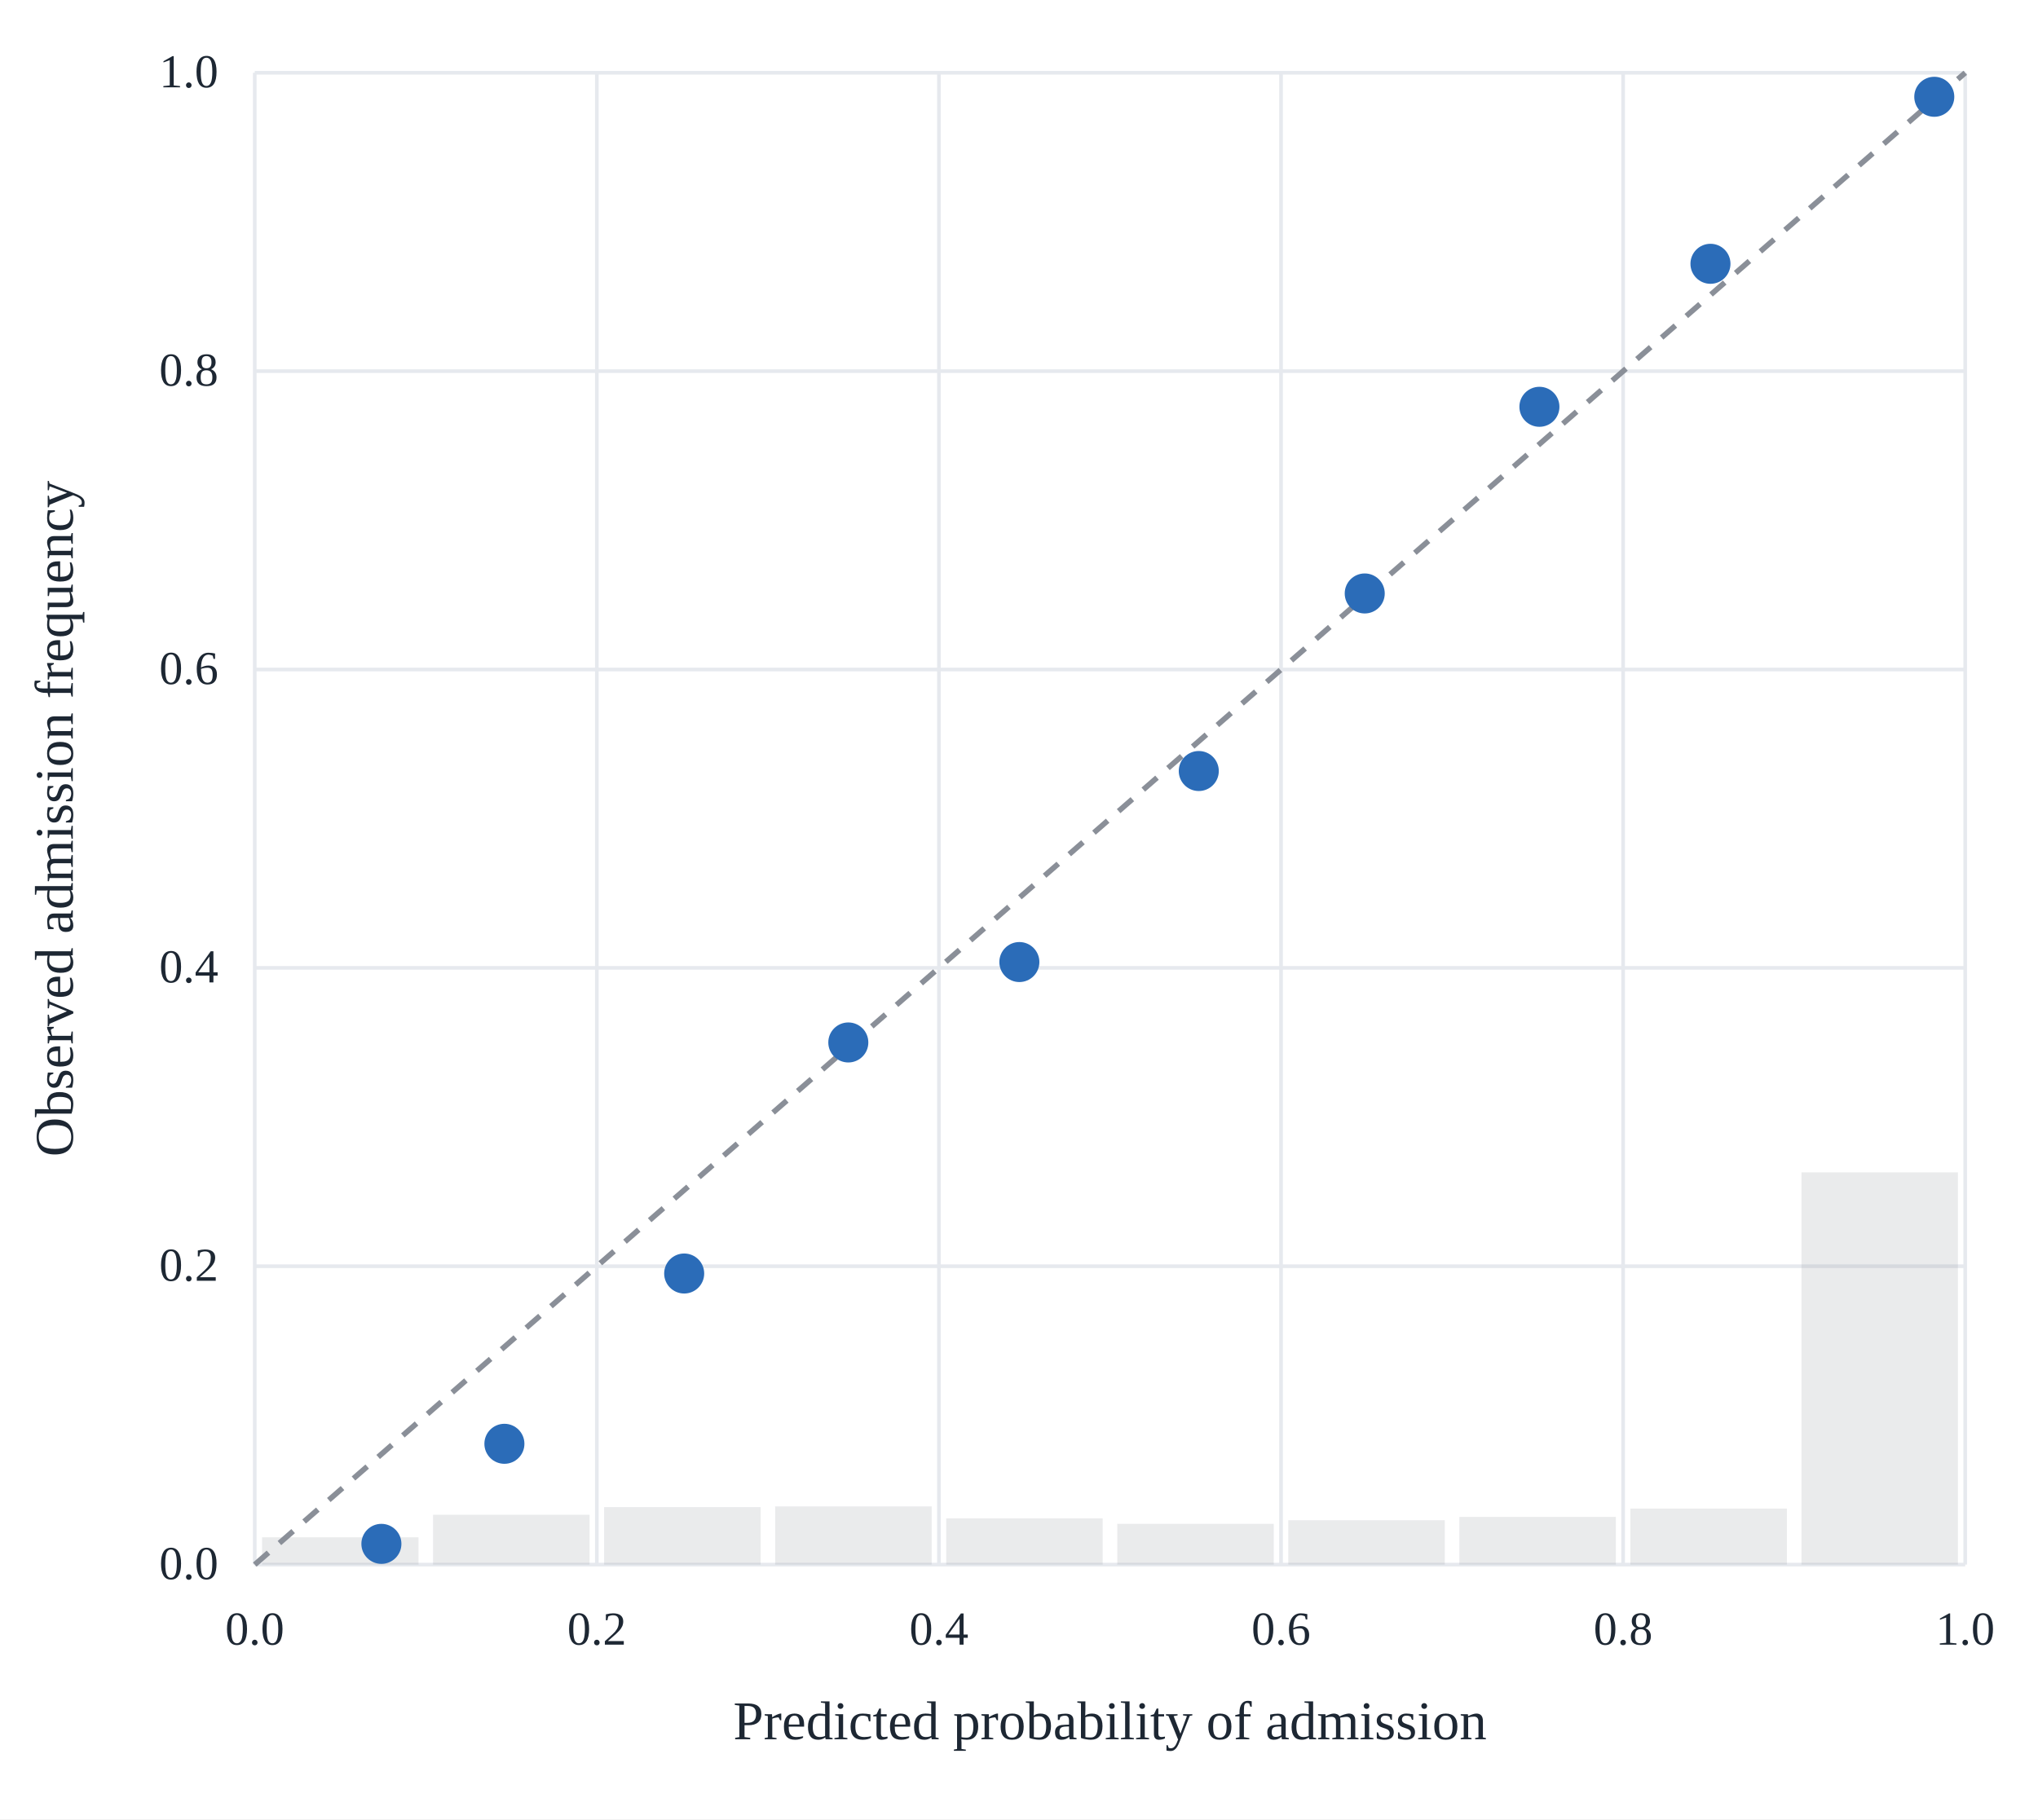
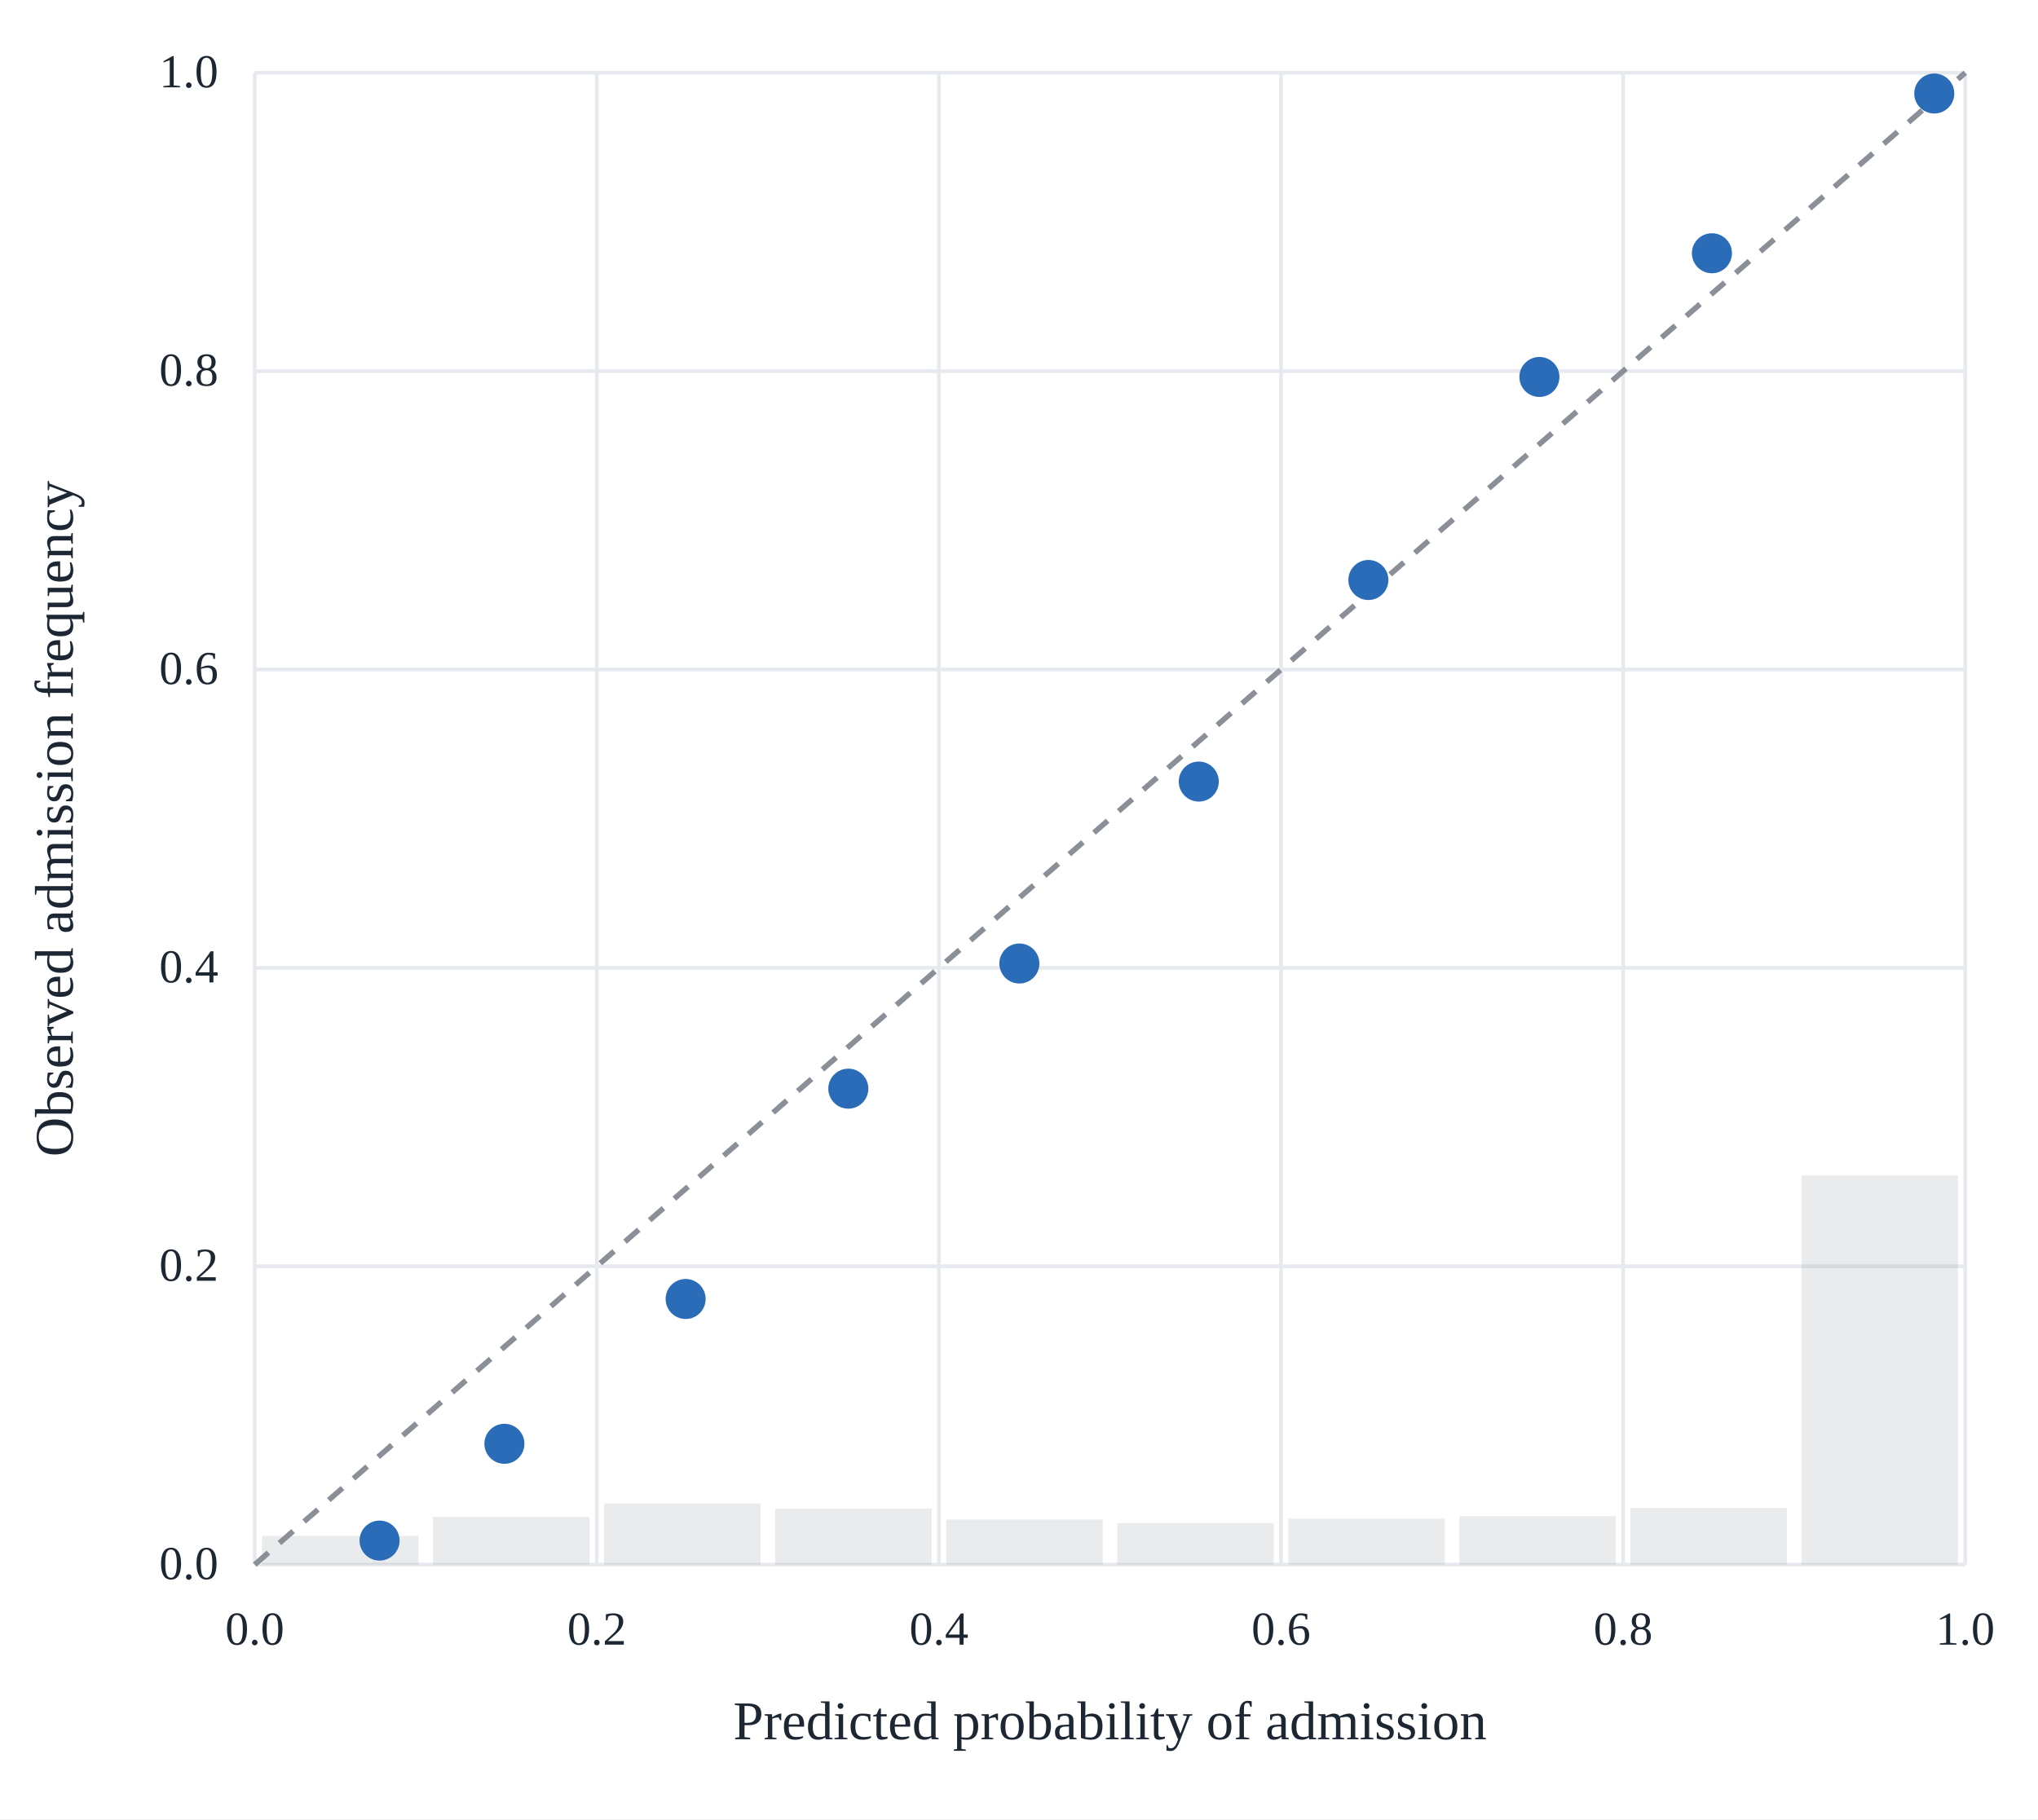
<svg xmlns="http://www.w3.org/2000/svg" viewBox="0 0 560 500" role="img" aria-label="Reliability diagram of the held-out admission probability">
  <rect width="560" height="500" fill="white" />
  <line x1="70.0" y1="430.0" x2="70.0" y2="20.0" stroke="#e6e9ee" stroke-width="1" />
  <line x1="70.0" y1="430.0" x2="540.0" y2="430.0" stroke="#e6e9ee" stroke-width="1" />
  <text x="70.0" y="452" font-family="Georgia, &quot;Times New Roman&quot;, serif" font-size="13" fill="#1d2733" text-anchor="middle">0.0</text>
  <text x="60" y="434.0" font-family="Georgia, &quot;Times New Roman&quot;, serif" font-size="13" fill="#1d2733" text-anchor="end">0.0</text>
  <line x1="164.0" y1="430.0" x2="164.0" y2="20.0" stroke="#e6e9ee" stroke-width="1" />
  <line x1="70.0" y1="348.0" x2="540.0" y2="348.0" stroke="#e6e9ee" stroke-width="1" />
  <text x="164.0" y="452" font-family="Georgia, &quot;Times New Roman&quot;, serif" font-size="13" fill="#1d2733" text-anchor="middle">0.2</text>
  <text x="60" y="352.0" font-family="Georgia, &quot;Times New Roman&quot;, serif" font-size="13" fill="#1d2733" text-anchor="end">0.2</text>
  <line x1="258.0" y1="430.0" x2="258.0" y2="20.0" stroke="#e6e9ee" stroke-width="1" />
  <line x1="70.0" y1="266.0" x2="540.0" y2="266.0" stroke="#e6e9ee" stroke-width="1" />
  <text x="258.0" y="452" font-family="Georgia, &quot;Times New Roman&quot;, serif" font-size="13" fill="#1d2733" text-anchor="middle">0.4</text>
  <text x="60" y="270.0" font-family="Georgia, &quot;Times New Roman&quot;, serif" font-size="13" fill="#1d2733" text-anchor="end">0.4</text>
  <line x1="352.0" y1="430.0" x2="352.0" y2="20.0" stroke="#e6e9ee" stroke-width="1" />
  <line x1="70.0" y1="184.0" x2="540.0" y2="184.0" stroke="#e6e9ee" stroke-width="1" />
  <text x="352.0" y="452" font-family="Georgia, &quot;Times New Roman&quot;, serif" font-size="13" fill="#1d2733" text-anchor="middle">0.6</text>
  <text x="60" y="188.0" font-family="Georgia, &quot;Times New Roman&quot;, serif" font-size="13" fill="#1d2733" text-anchor="end">0.6</text>
  <line x1="446.0" y1="430.0" x2="446.0" y2="20.0" stroke="#e6e9ee" stroke-width="1" />
  <line x1="70.0" y1="102.0" x2="540.0" y2="102.0" stroke="#e6e9ee" stroke-width="1" />
  <text x="446.0" y="452" font-family="Georgia, &quot;Times New Roman&quot;, serif" font-size="13" fill="#1d2733" text-anchor="middle">0.8</text>
  <text x="60" y="106.0" font-family="Georgia, &quot;Times New Roman&quot;, serif" font-size="13" fill="#1d2733" text-anchor="end">0.8</text>
  <line x1="540.0" y1="430.0" x2="540.0" y2="20.0" stroke="#e6e9ee" stroke-width="1" />
  <line x1="70.0" y1="20.0" x2="540.0" y2="20.0" stroke="#e6e9ee" stroke-width="1" />
  <text x="540.0" y="452" font-family="Georgia, &quot;Times New Roman&quot;, serif" font-size="13" fill="#1d2733" text-anchor="middle">1.0</text>
  <text x="60" y="24.0" font-family="Georgia, &quot;Times New Roman&quot;, serif" font-size="13" fill="#1d2733" text-anchor="end">1.0</text>
-   <rect x="72.0" y="422.5" width="43.0" height="7.5" fill="#8a8f98" opacity="0.18" />
-   <rect x="119.0" y="416.3" width="43.0" height="13.7" fill="#8a8f98" opacity="0.18" />
-   <rect x="166.0" y="414.2" width="43.0" height="15.8" fill="#8a8f98" opacity="0.18" />
-   <rect x="213.0" y="414.0" width="43.0" height="16.0" fill="#8a8f98" opacity="0.18" />
-   <rect x="260.0" y="417.3" width="43.0" height="12.7" fill="#8a8f98" opacity="0.18" />
-   <rect x="307.0" y="418.8" width="43.0" height="11.2" fill="#8a8f98" opacity="0.18" />
-   <rect x="354.0" y="417.8" width="43.0" height="12.2" fill="#8a8f98" opacity="0.18" />
-   <rect x="401.0" y="416.9" width="43.0" height="13.1" fill="#8a8f98" opacity="0.18" />
-   <rect x="448.0" y="414.6" width="43.0" height="15.4" fill="#8a8f98" opacity="0.18" />
-   <rect x="495.0" y="322.2" width="43.0" height="107.8" fill="#8a8f98" opacity="0.18" />
+   <rect x="72.0" y="422.1" width="43.0" height="7.9" fill="#8a8f98" opacity="0.18" />
+   <rect x="119.0" y="416.9" width="43.0" height="13.1" fill="#8a8f98" opacity="0.18" />
+   <rect x="166.0" y="413.2" width="43.0" height="16.8" fill="#8a8f98" opacity="0.18" />
+   <rect x="213.0" y="414.6" width="43.0" height="15.4" fill="#8a8f98" opacity="0.18" />
+   <rect x="260.0" y="417.6" width="43.0" height="12.4" fill="#8a8f98" opacity="0.18" />
+   <rect x="307.0" y="418.6" width="43.0" height="11.4" fill="#8a8f98" opacity="0.18" />
+   <rect x="354.0" y="417.4" width="43.0" height="12.6" fill="#8a8f98" opacity="0.18" />
+   <rect x="401.0" y="416.7" width="43.0" height="13.3" fill="#8a8f98" opacity="0.18" />
+   <rect x="448.0" y="414.4" width="43.0" height="15.6" fill="#8a8f98" opacity="0.18" />
+   <rect x="495.0" y="323.0" width="43.0" height="107.0" fill="#8a8f98" opacity="0.18" />
  <line x1="70.0" y1="430.0" x2="540.0" y2="20.0" stroke="#8a8f98" stroke-width="1.5" stroke-dasharray="5 4" />
-   <circle cx="104.8" cy="424.3" r="5.5" fill="#2b6cb8" />
+   <circle cx="104.3" cy="423.4" r="5.5" fill="#2b6cb8" />
  <circle cx="138.6" cy="396.8" r="5.5" fill="#2b6cb8" />
-   <circle cx="188.0" cy="350.0" r="5.5" fill="#2b6cb8" />
-   <circle cx="233.1" cy="286.5" r="5.5" fill="#2b6cb8" />
-   <circle cx="280.1" cy="264.4" r="5.5" fill="#2b6cb8" />
-   <circle cx="329.4" cy="211.9" r="5.5" fill="#2b6cb8" />
-   <circle cx="375.0" cy="163.1" r="5.5" fill="#2b6cb8" />
-   <circle cx="423.0" cy="111.8" r="5.5" fill="#2b6cb8" />
-   <circle cx="470.0" cy="72.5" r="5.5" fill="#2b6cb8" />
-   <circle cx="531.5" cy="26.6" r="5.5" fill="#2b6cb8" />
+   <circle cx="188.4" cy="357.0" r="5.5" fill="#2b6cb8" />
+   <circle cx="233.1" cy="299.2" r="5.5" fill="#2b6cb8" />
+   <circle cx="280.1" cy="264.8" r="5.5" fill="#2b6cb8" />
+   <circle cx="329.4" cy="214.8" r="5.5" fill="#2b6cb8" />
+   <circle cx="376.0" cy="159.4" r="5.5" fill="#2b6cb8" />
+   <circle cx="423.0" cy="103.6" r="5.5" fill="#2b6cb8" />
+   <circle cx="470.4" cy="69.6" r="5.5" fill="#2b6cb8" />
+   <circle cx="531.5" cy="25.7" r="5.5" fill="#2b6cb8" />
  <text x="305.0" y="478" font-family="Georgia, &quot;Times New Roman&quot;, serif" font-size="15" fill="#1d2733" text-anchor="middle">Predicted probability of admission</text>
  <text x="20" y="225.0" font-family="Georgia, &quot;Times New Roman&quot;, serif" font-size="15" fill="#1d2733" text-anchor="middle" transform="rotate(-90 20 225.0)">Observed admission frequency</text>
</svg>
